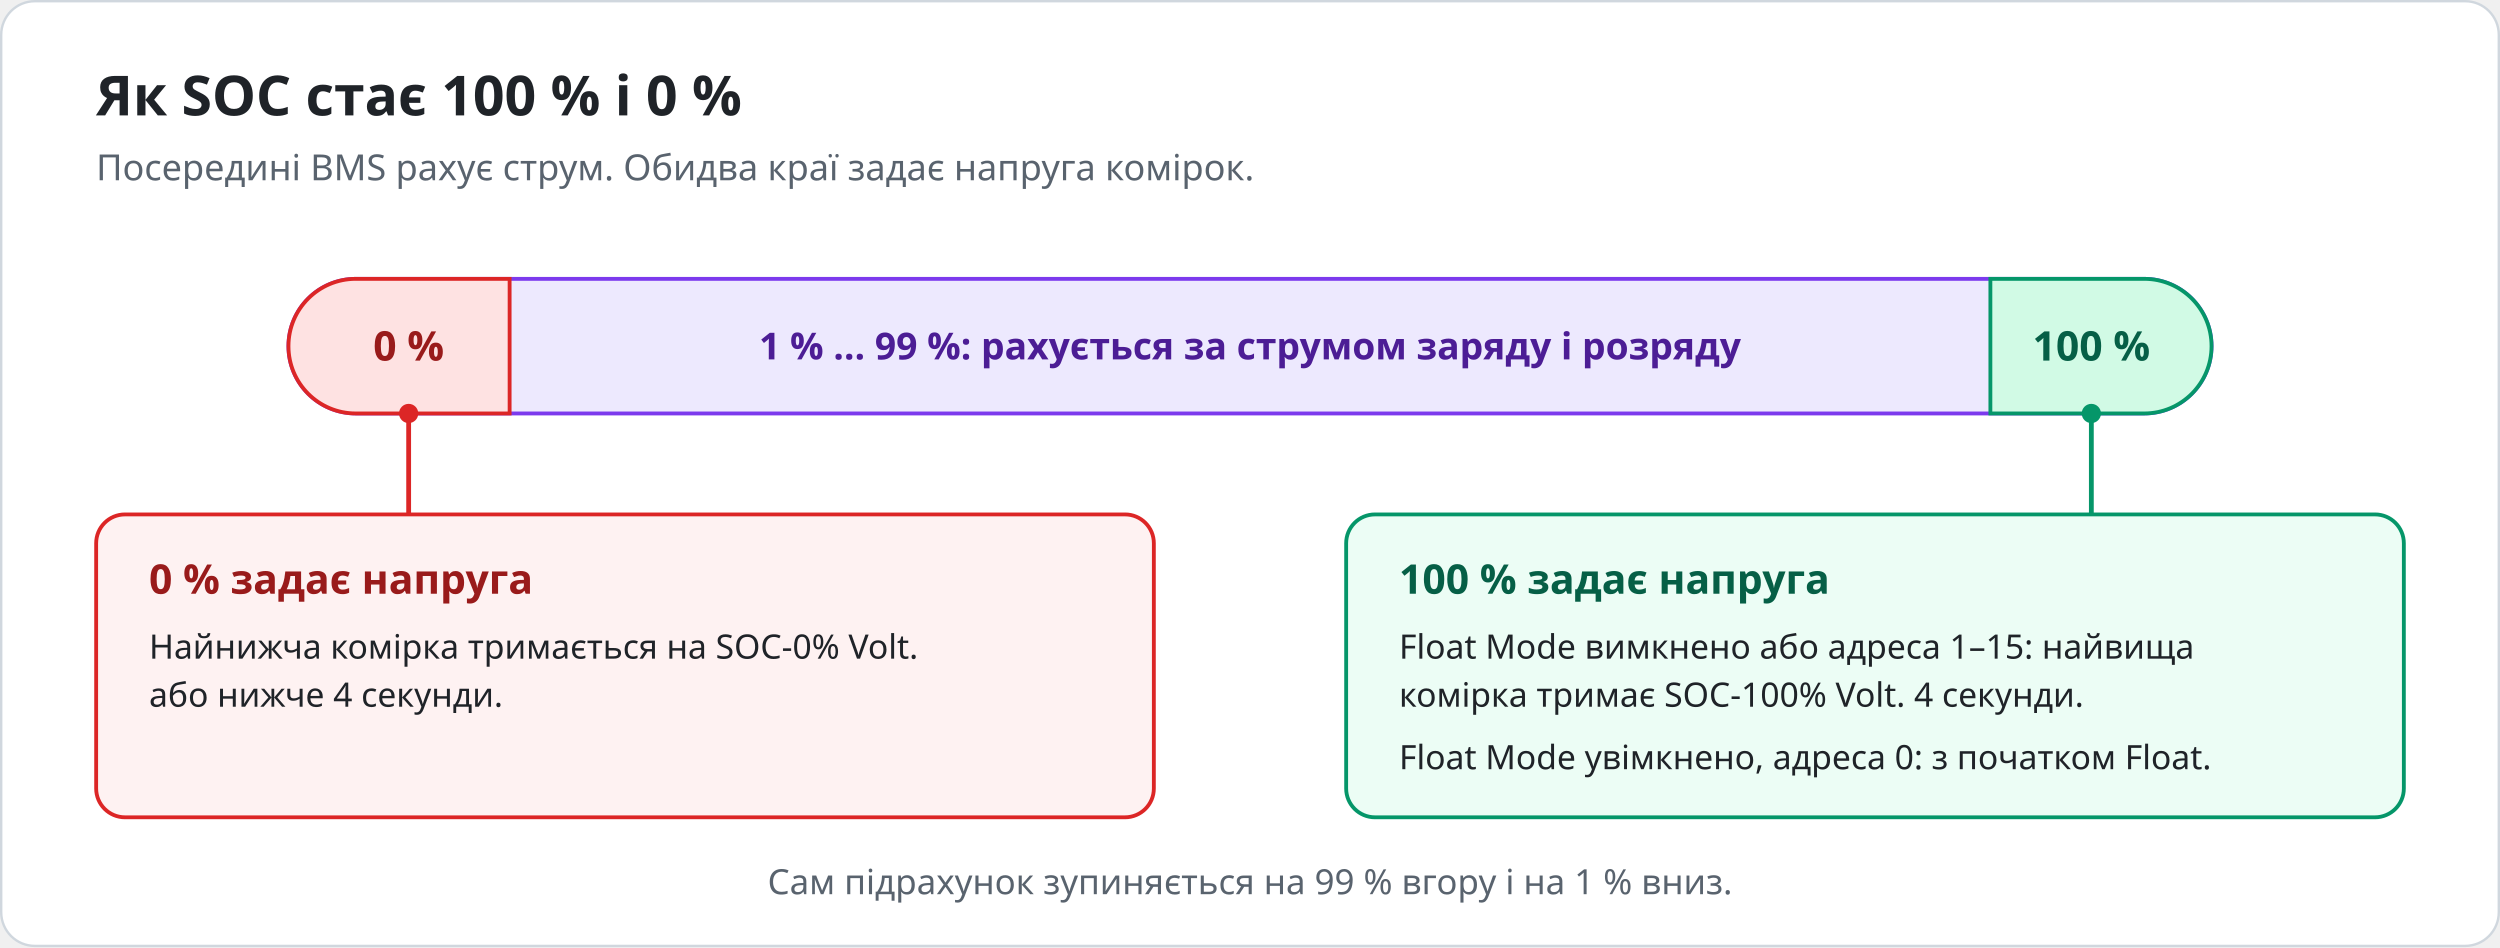
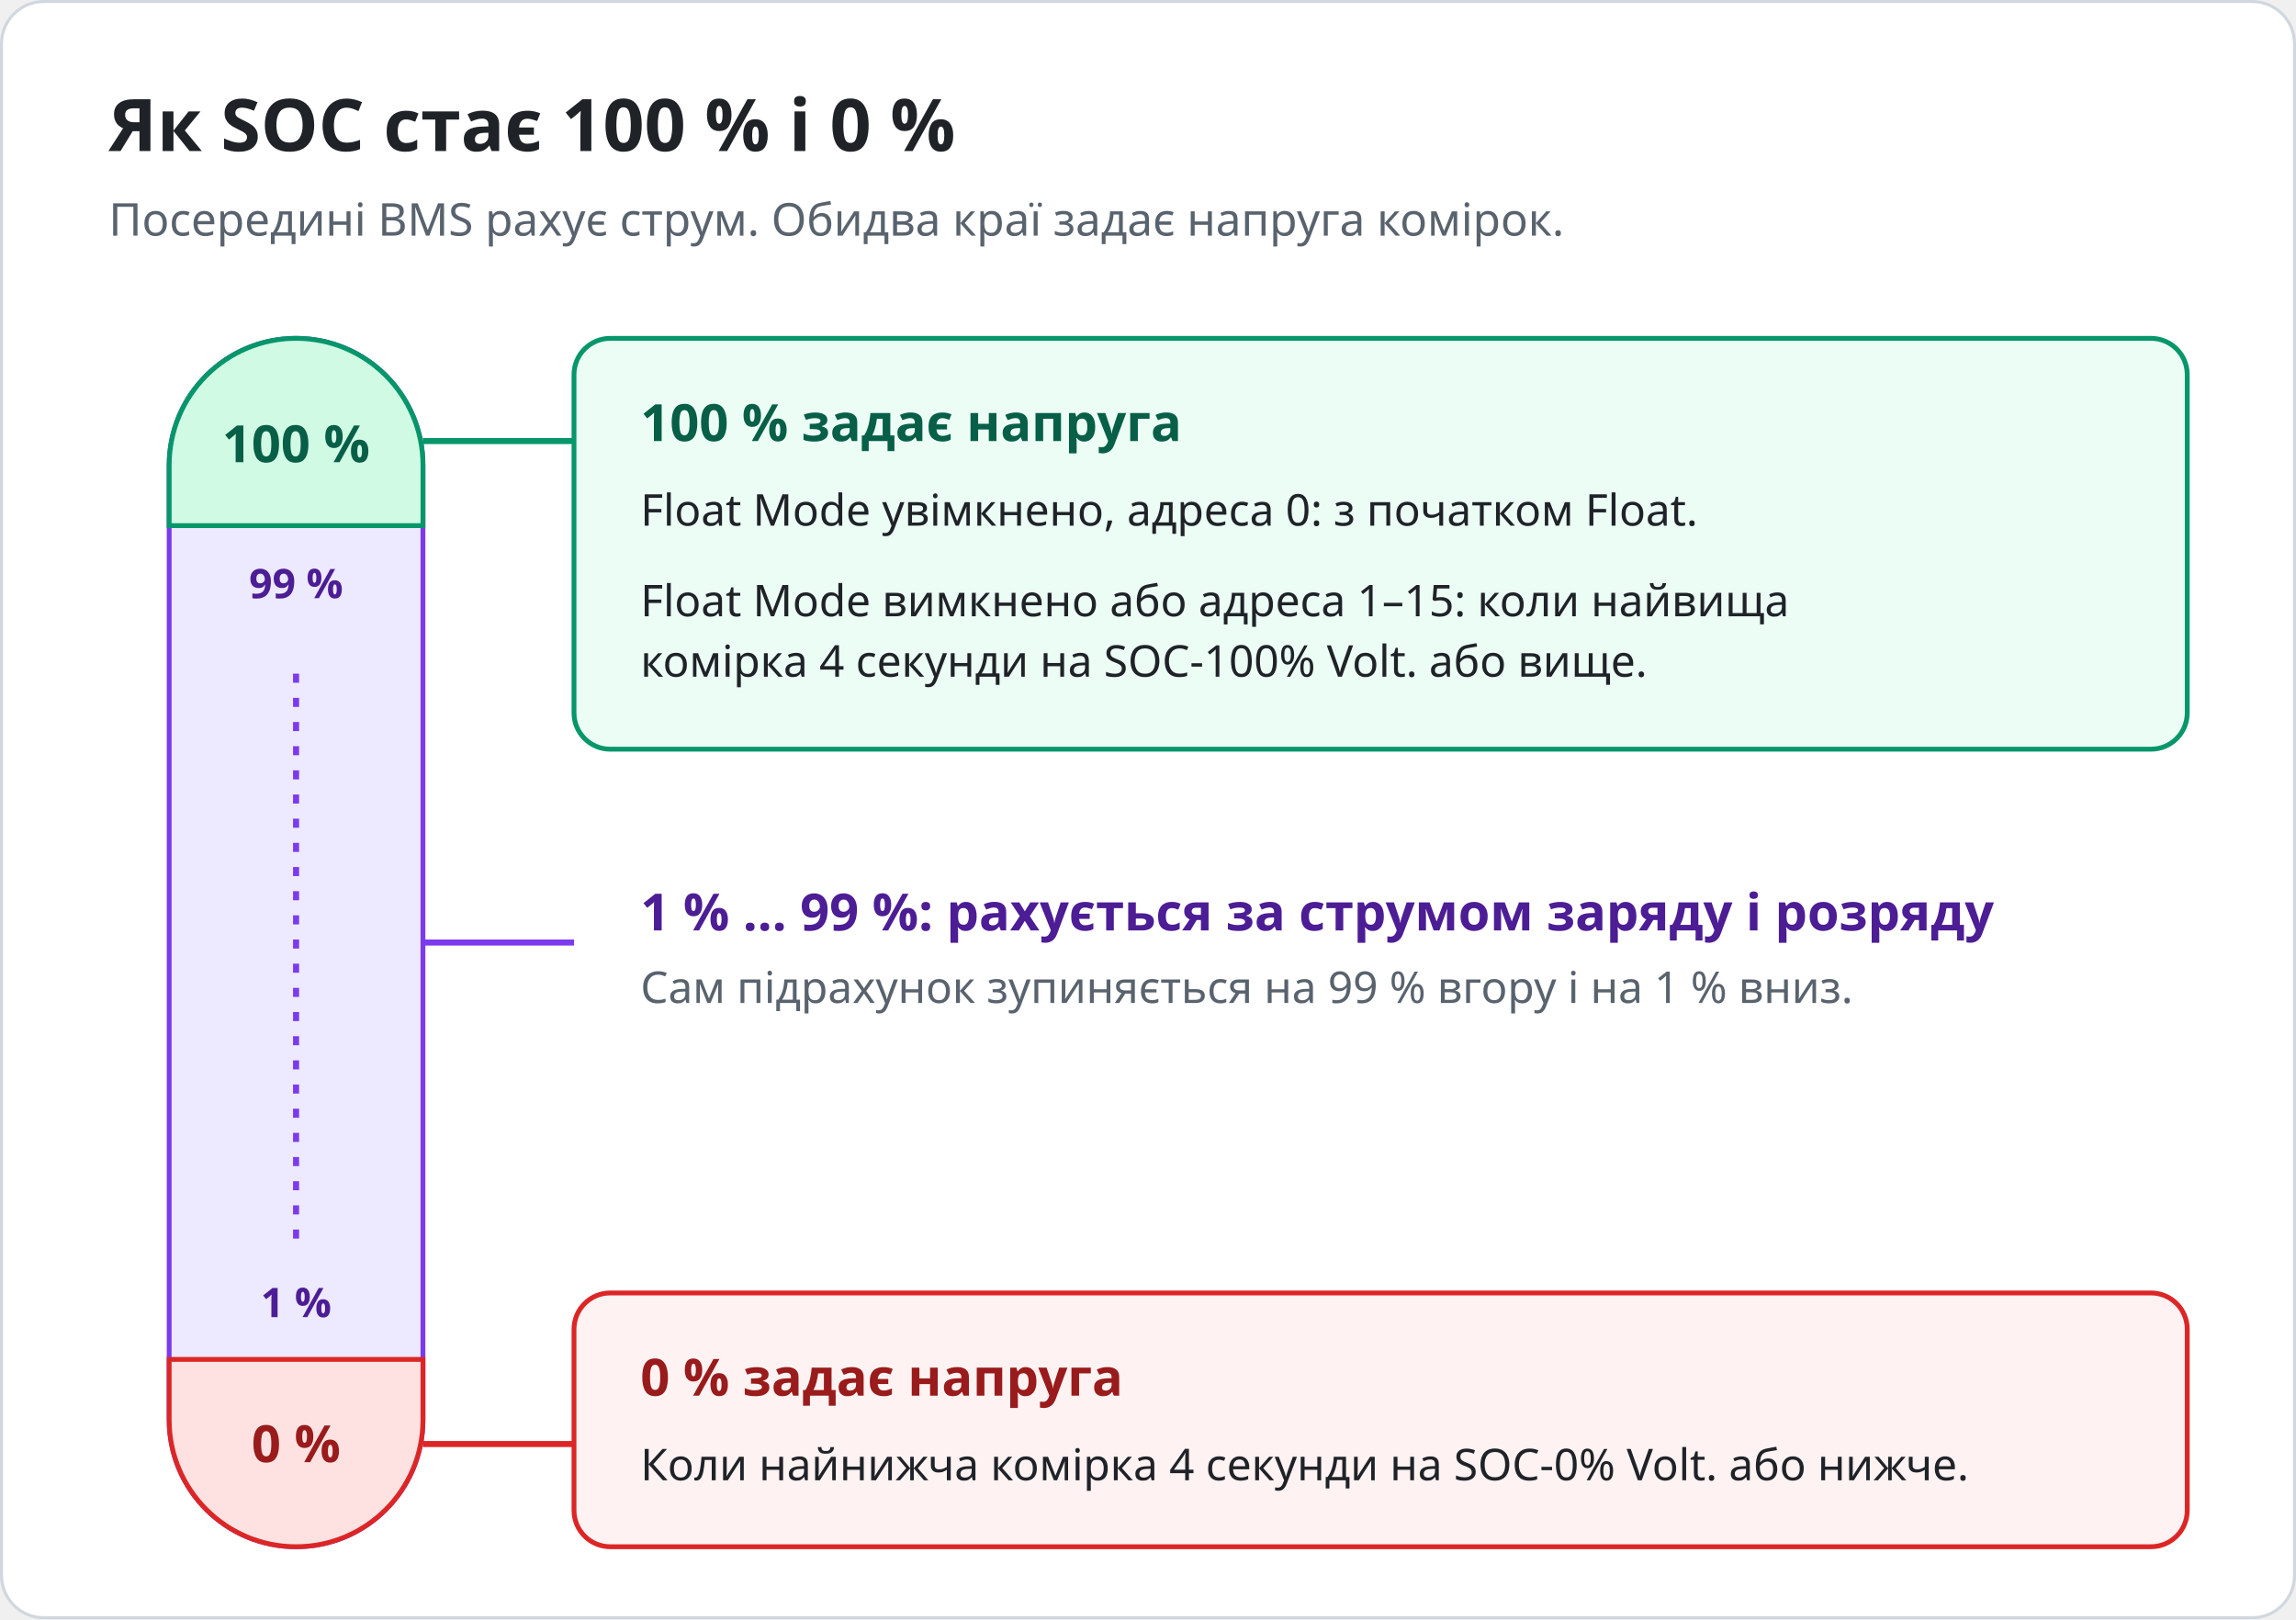
- <svg xmlns="http://www.w3.org/2000/svg" viewBox="0 0 1040 394" width="1040" height="394" font-family="-apple-system,BlinkMacSystemFont,'Segoe UI','Noto Sans',Helvetica,Arial,sans-serif" role="img" aria-label="Як SOC стає 100 % і 0 %">
-   <rect x="0.5" y="0.5" width="1039" height="393" rx="14" fill="#FFFFFF" stroke="#D0D7DE" />
-   <text x="40.0" y="48.0" font-size="23" font-weight="700" fill="#1F2328" text-anchor="start">Як SOC стає 100 % і 0 %</text>
-   <text x="40.0" y="75.0" font-size="15" font-weight="400" fill="#59636E" text-anchor="start">Посередині BMS рахує струм. Обидва краї задає напруга комірок.</text>
-   <rect x="120" y="116" width="800" height="56" rx="28.0" fill="#EDE9FE" stroke="#7C3AED" stroke-width="1.6" />
-   <path d="M212,116 H148.0 A28.0,28.0 0 0 0 148.0,172 H212 z" fill="#FEE2E2" stroke="#DC2626" stroke-width="1.6" />
-   <path d="M828,116 H892.0 A28.0,28.0 0 0 1 892.0,172 H828 z" fill="#D1FAE5" stroke="#059669" stroke-width="1.6" />
-   <text x="170.0" y="150.0" font-size="17" font-weight="700" fill="#991B1B" text-anchor="middle">0 %</text>
-   <text x="870.0" y="150.0" font-size="17" font-weight="700" fill="#065F46" text-anchor="middle">100 %</text>
-   <text x="520.0" y="149.5" font-size="15.5" font-weight="600" fill="#4C1D95" text-anchor="middle">1 % … 99 %: рахується за струмом заряду і розряду</text>
-   <line x1="170.0" y1="172" x2="170.0" y2="214" stroke="#DC2626" stroke-width="2" />
-   <circle cx="170.0" cy="172" r="4" fill="#DC2626" />
-   <rect x="40" y="214" width="440" height="126" rx="12" fill="#FEF2F2" stroke="#DC2626" stroke-width="1.6" />
-   <text x="62.0" y="247.0" font-size="17" font-weight="700" fill="#991B1B" text-anchor="start">0 % задає напруга</text>
-   <text x="62.0" y="274.0" font-size="14" font-weight="400" fill="#1F2328" text-anchor="start">Найнижча комірка тримається на SOC-0% Volt.</text>
-   <text x="62.0" y="294.0" font-size="14" font-weight="400" fill="#1F2328" text-anchor="start">або нижче 4 секунди.</text>
-   <line x1="870.0" y1="172" x2="870.0" y2="214" stroke="#059669" stroke-width="2" />
-   <circle cx="870.0" cy="172" r="4" fill="#059669" />
-   <rect x="560" y="214" width="440" height="126" rx="12" fill="#ECFDF5" stroke="#059669" stroke-width="1.6" />
-   <text x="582.0" y="247.0" font-size="17" font-weight="700" fill="#065F46" text-anchor="start">100 % задає напруга</text>
-   <text x="582.0" y="274.0" font-size="14" font-weight="400" fill="#1F2328" text-anchor="start">Float Mode вимкнено або адреса 1–15: найвища</text>
-   <text x="582.0" y="294.0" font-size="14" font-weight="400" fill="#1F2328" text-anchor="start">комірка тримає SOC-100% Volt. 4 секунди.</text>
-   <text x="582.0" y="320.0" font-size="14" font-weight="400" fill="#1F2328" text-anchor="start">Float Mode увімкнено, адреса 0: з початком Float.</text>
-   <text x="520.0" y="372.0" font-size="14.5" font-weight="500" fill="#59636E" text-anchor="middle">Сам підрахунок зупиняється на 99 % вгору і на 1 % вниз.</text>
+ <svg xmlns="http://www.w3.org/2000/svg" viewBox="0 0 760 536" width="760" height="536" font-family="-apple-system,BlinkMacSystemFont,'Segoe UI','Noto Sans',Helvetica,Arial,sans-serif" role="img" aria-label="Як SOC стає 100 % і 0 %">
+   <rect x="0.5" y="0.5" width="759" height="535" rx="14" fill="#FFFFFF" stroke="#D0D7DE" />
+   <text x="36.0" y="50.0" font-size="24" font-weight="700" fill="#1F2328" text-anchor="start">Як SOC стає 100 % і 0 %</text>
+   <text x="36.0" y="78.0" font-size="15" font-weight="400" fill="#59636E" text-anchor="start">Посередині BMS рахує струм. Обидва краї задає напруга комірок.</text>
+   <rect x="56" y="112" width="84" height="400" rx="42.0" fill="#EDE9FE" stroke="#7C3AED" stroke-width="1.6" />
+   <path d="M56,174 V154.0 A42.0,42.0 0 0 1 140,154.0 V174 z" fill="#D1FAE5" stroke="#059669" stroke-width="1.6" />
+   <path d="M56,450 V470.0 A42.0,42.0 0 0 0 140,470.0 V450 z" fill="#FEE2E2" stroke="#DC2626" stroke-width="1.6" />
+   <text x="98.0" y="153.0" font-size="17" font-weight="700" fill="#065F46" text-anchor="middle">100 %</text>
+   <text x="98.0" y="484.0" font-size="17" font-weight="700" fill="#991B1B" text-anchor="middle">0 %</text>
+   <text x="98.0" y="198.0" font-size="13.5" font-weight="700" fill="#4C1D95" text-anchor="middle">99 %</text>
+   <text x="98.0" y="436.0" font-size="13.5" font-weight="700" fill="#4C1D95" text-anchor="middle">1 %</text>
+   <path d="M98.0,410 V218" fill="none" stroke="#7C3AED" stroke-width="2" stroke-dasharray="3 5" />
+   <line x1="140" y1="146" x2="190" y2="146" stroke="#059669" stroke-width="2" />
+   <rect x="190" y="112" width="534" height="136" rx="12" fill="#ECFDF5" stroke="#059669" stroke-width="1.6" />
+   <text x="212.0" y="146.0" font-size="17" font-weight="700" fill="#065F46" text-anchor="start">100 % задає напруга</text>
+   <text x="212.0" y="174.0" font-size="14.5" font-weight="400" fill="#1F2328" text-anchor="start">Float Mode увімкнено, адреса 0: з початком Float.</text>
+   <text x="212.0" y="204.0" font-size="14.5" font-weight="400" fill="#1F2328" text-anchor="start">Float Mode вимкнено або адреса 1–15: коли найвища</text>
+   <text x="212.0" y="224.0" font-size="14.5" font-weight="400" fill="#1F2328" text-anchor="start">комірка 4 секунди на SOC-100% Volt. або вище.</text>
+   <line x1="140" y1="312.0" x2="190" y2="312.0" stroke="#7C3AED" stroke-width="2" />
+   <text x="212.0" y="308.0" font-size="17" font-weight="700" fill="#4C1D95" text-anchor="start">1 % … 99 %: рахується за струмом заряду і розряду</text>
+   <text x="212.0" y="332.0" font-size="14.5" font-weight="400" fill="#59636E" text-anchor="start">Сам підрахунок зупиняється на 99 % вгору і на 1 % вниз.</text>
+   <line x1="140" y1="478" x2="190" y2="478" stroke="#DC2626" stroke-width="2" />
+   <rect x="190" y="428" width="534" height="84" rx="12" fill="#FEF2F2" stroke="#DC2626" stroke-width="1.6" />
+   <text x="212.0" y="462.0" font-size="17" font-weight="700" fill="#991B1B" text-anchor="start">0 % задає напруга</text>
+   <text x="212.0" y="490.0" font-size="14.5" font-weight="400" fill="#1F2328" text-anchor="start">Коли найнижча комірка 4 секунди на SOC-0% Volt. або нижче.</text>
</svg>
